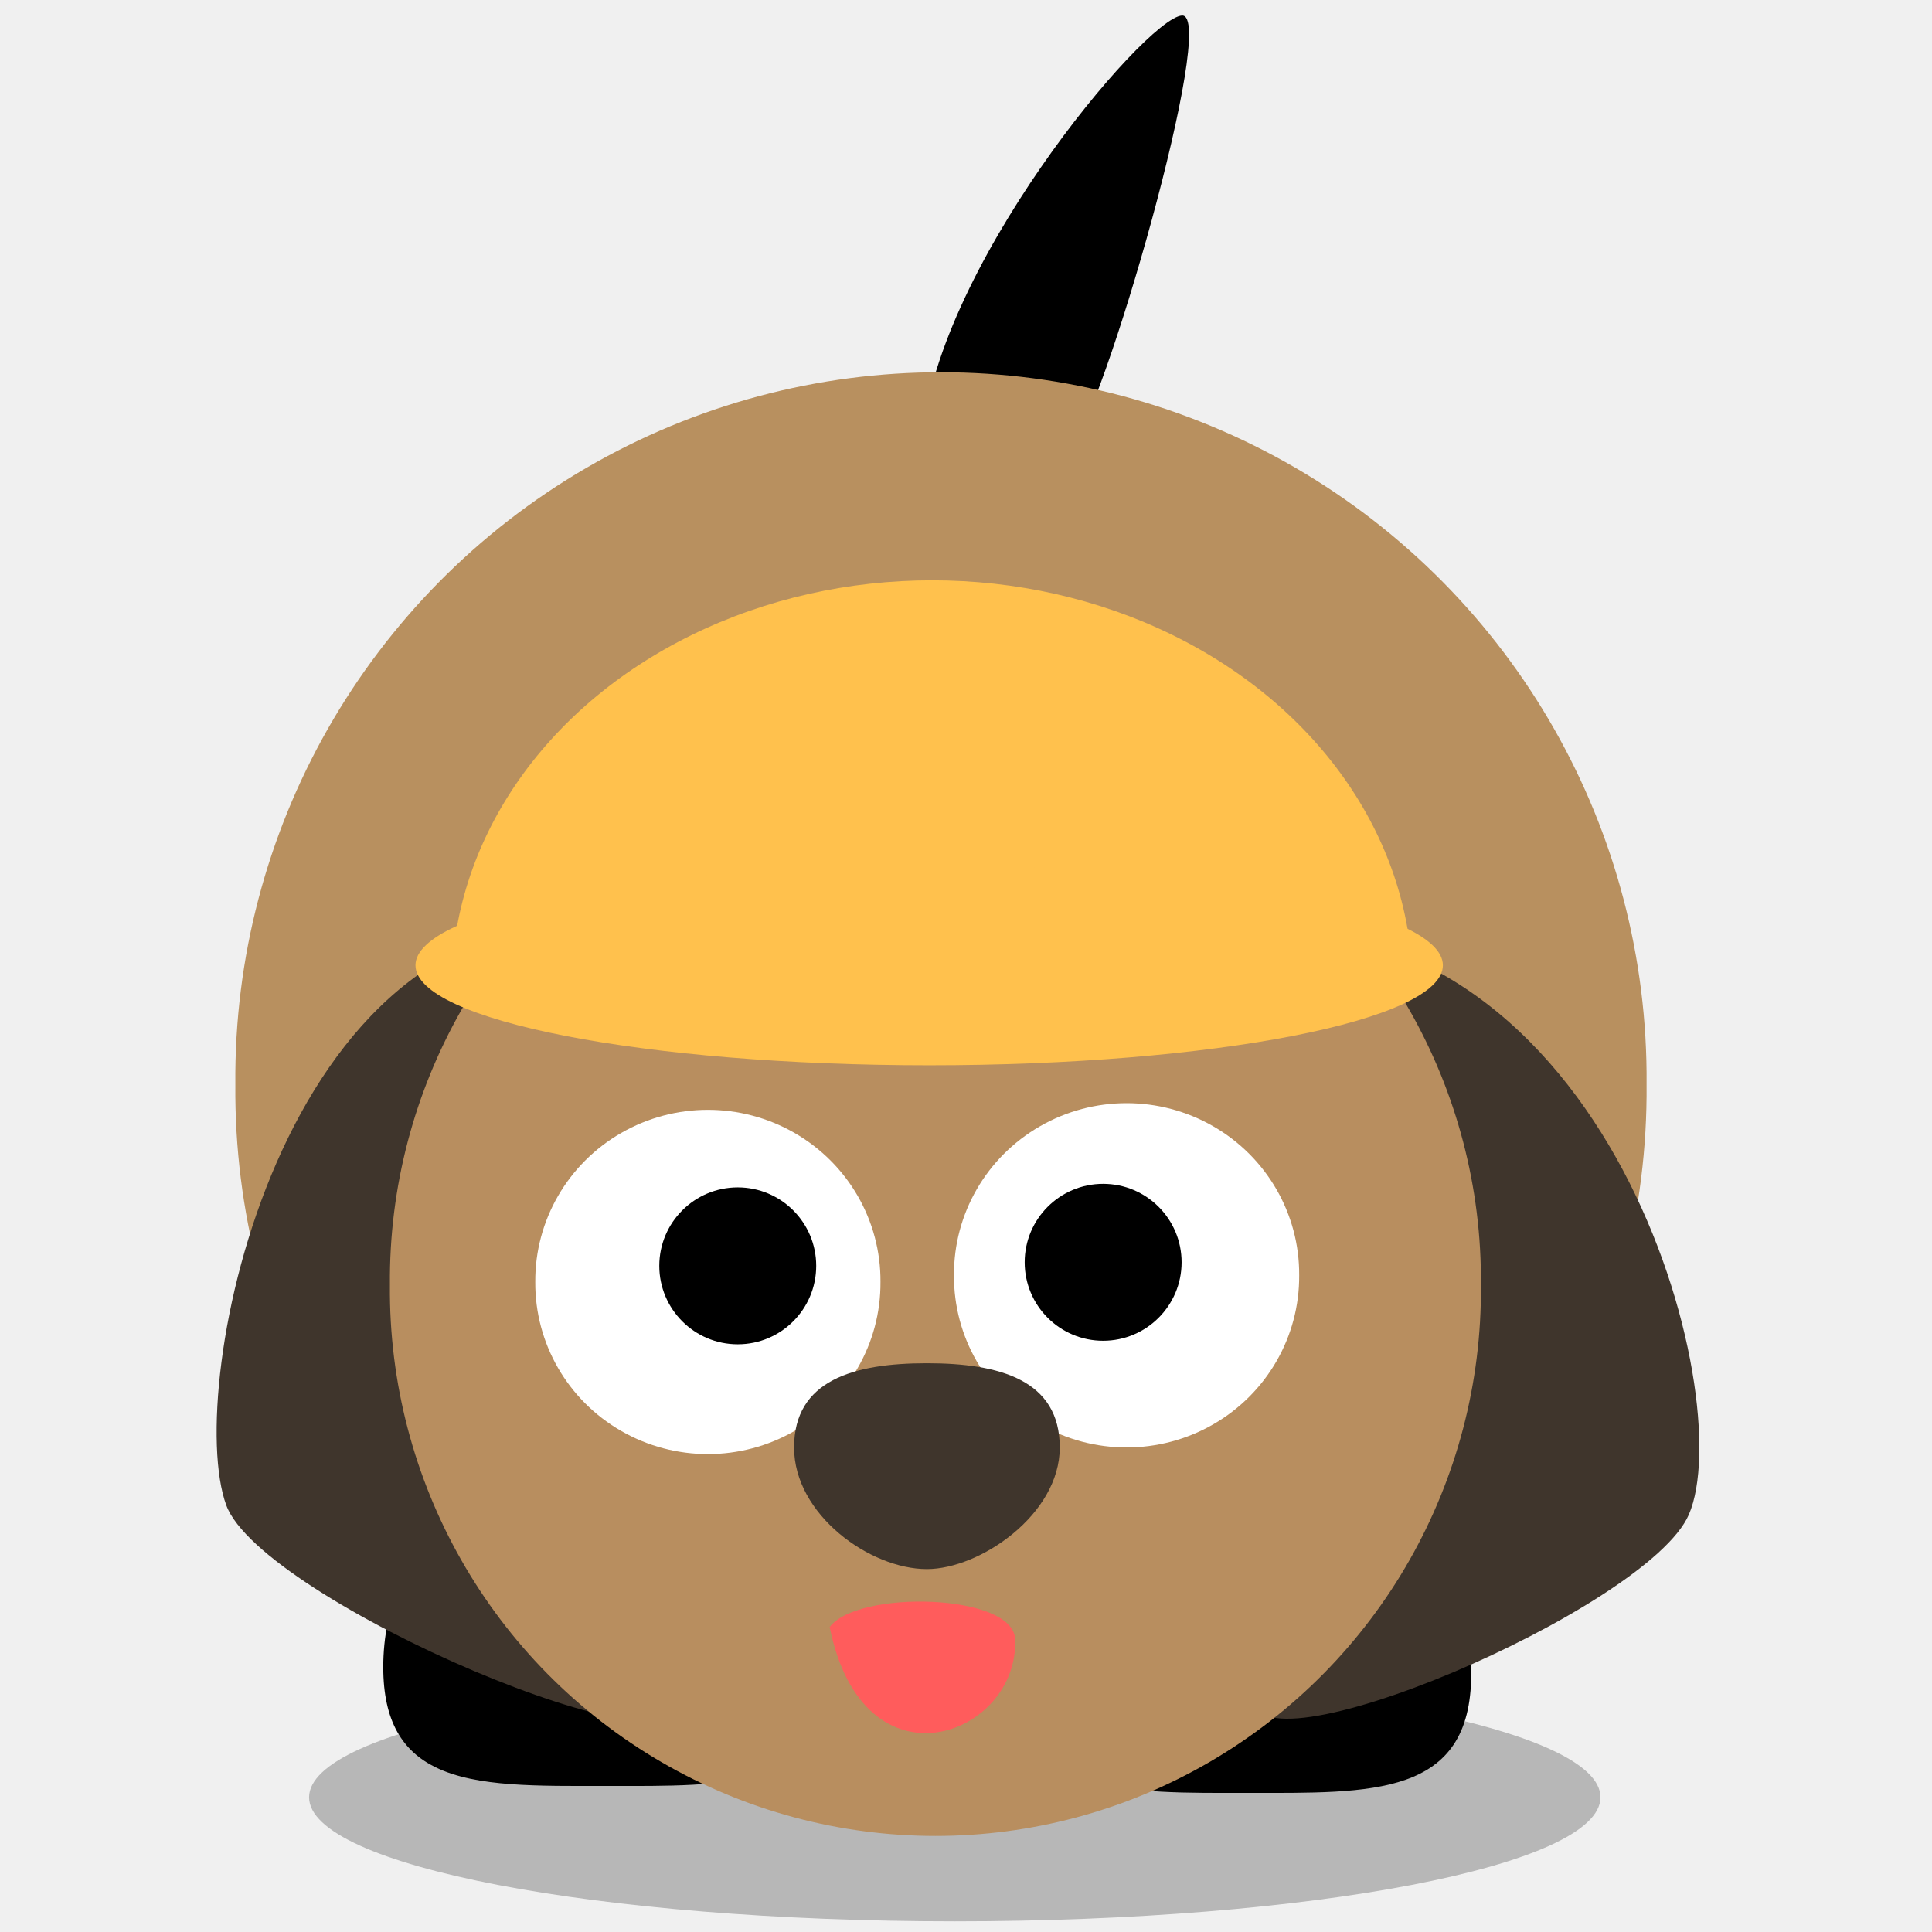
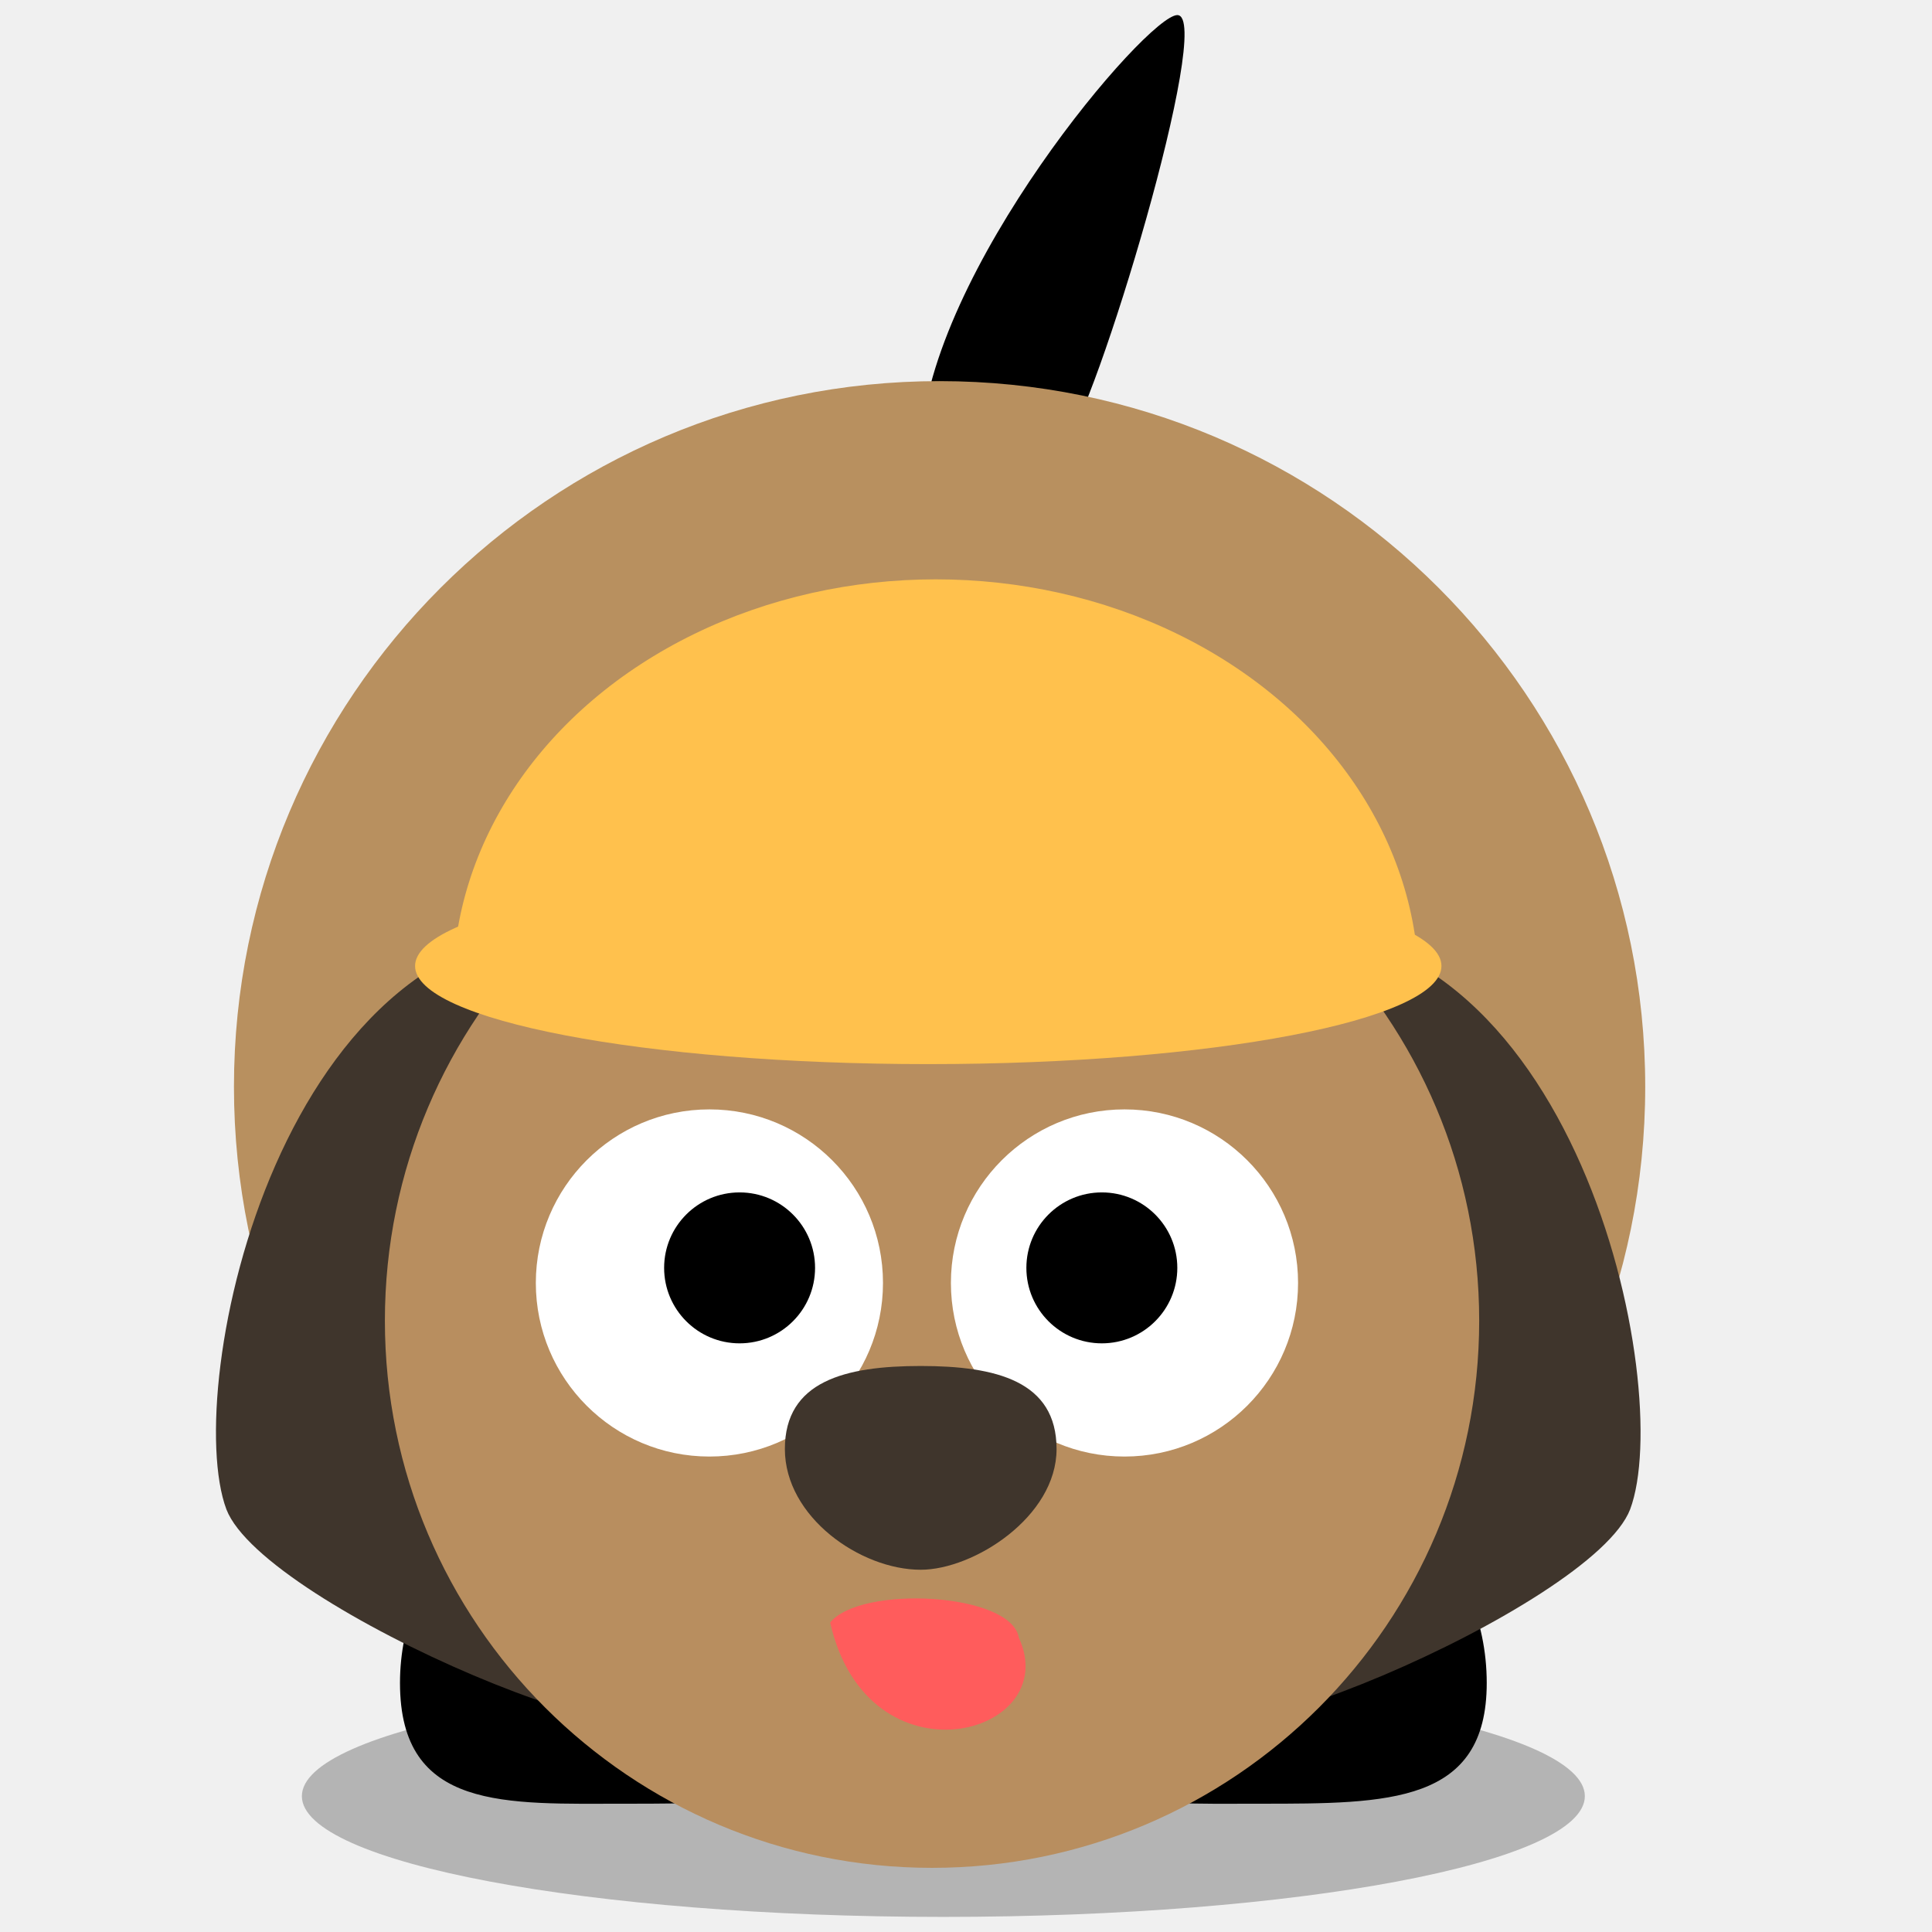
<svg xmlns="http://www.w3.org/2000/svg" width="256" height="256" version="1.1" viewBox="0 0 256 256">
-   <path id="tail" d="m 122.122,59.307 c 1.137,-23.127 29.554,-56.87 34.48,-57.249 4.926,-0.379 -10.609,53.458 -14.777,57.249 -4.168,3.791 -19.324,1.137 -19.703,0 z" fill="#000000" style="fill:#000000;fill-opacity:1;stroke:none;" />
-   <ellipse id="shadow" cx="126.513" cy="238.151" rx="85.558" ry="16.433" style="opacity:0.997;fill:#000000;fill-opacity:0.242" />
-   <path id="paw-right" d="m 194.94,221.819 c 0,16.333 -13.246,15.749 -29.577,15.749 -16.323,0 -29.577,0.584 -29.577,-15.749 0,-16.341 13.254,-29.595 29.577,-29.595 16.331,0 29.577,13.255 29.577,29.595 z" fill="#bf5f00" stroke-linecap="round" stroke-width="4" stroke="#000000" stroke-linejoin="round" style="fill:#000000;fill-opacity:1;stroke:none;stroke-width:3;stroke-miterlimit:4;stroke-dasharray:none;stroke-opacity:1" />
-   <path id="paw-left" d="m 109.937,220.898 c 0,16.333 -13.246,15.749 -29.577,15.749 -9.078,0 -17.202,0.182 -22.628,-2.464 -4.335,-2.116 -6.949,-6.036 -6.949,-13.285 0,-16.341 13.254,-29.595 29.577,-29.595 16.331,0 29.577,13.255 29.577,29.595 z" fill="#bf5f00" stroke-linecap="round" stroke-width="4" stroke="#000000" stroke-linejoin="round" style="fill:#000000;fill-opacity:1;stroke:none;stroke-width:3;stroke-miterlimit:4;stroke-dasharray:none;stroke-opacity:1" />
-   <path id="body" d="m 218.179,143.693 a 93.5,93.558 0 1 1 -186.993,0 93.5,93.558 0 1 1 186.993,0 z" fill="#bf5f00" stroke-linecap="round" stroke-width="2.204" stroke="#000000" stroke-linejoin="round" style="fill:#b8905f;fill-opacity:1;stroke:none;stroke-width:5;stroke-miterlimit:4;stroke-dasharray:none" />
-   <path id="ear-right" d="m 164.58,123.146 c 48.897,-3.062 65.876,62.164 59.198,77.554 -5.431,12.509 -58.975,35.389 -57.764,23.913 3.926,-37.235 -16.686,-100.512 -1.434,-101.467 z" fill="#000000" stroke-width="4" stroke="#000000" fill-rule="evenodd" stroke-linejoin="round" style="fill:#3f352c;fill-opacity:1;stroke:none;stroke-width:3;stroke-miterlimit:4;stroke-dasharray:none;stroke-opacity:1" />
-   <path id="ear-left" d="m 78.96,122.609 c -41.816,-3.089 -54.685,61.325 -48.975,76.848 4.645,12.618 62.386,37.335 61.35,25.76 -3.358,-37.559 0.667,-101.645 -12.375,-102.609 z" fill="#000000" stroke-width="4" stroke="#000000" fill-rule="evenodd" stroke-linejoin="round" style="fill:#3f352c;fill-opacity:1;stroke:none;stroke-width:3;stroke-miterlimit:4;stroke-dasharray:none;stroke-opacity:1" />
-   <path id="head" d="m 196.228,170.284 a 72.284,72.329 0 1 1 -144.562,0 72.284,72.329 0 1 1 144.562,0 z" fill="#bf5f00" stroke-linecap="round" stroke-width="2.851" stroke="#000000" stroke-linejoin="round" style="fill:#b88e5f;fill-opacity:1;stroke:none;stroke-width:5;stroke-miterlimit:4;stroke-dasharray:none" />
-   <path id="eye-left" d="m 116.668,169.866 a 22.871,22.658 0 1 1 -45.741,0 22.871,22.658 0 1 1 45.741,0 z" fill="#ffffff" stroke-linecap="round" stroke-width="4" stroke="#000000" stroke-linejoin="round" style="stroke:none" />
-   <path id="eye-right" d="m 172.149,168.986 a 22.871,22.66 0 1 1 -45.741,0 22.871,22.66 0 1 1 45.741,0 z" fill="#ffffff" stroke-linecap="round" stroke-width="9.931" stroke="#000000" stroke-linejoin="round" style="stroke:none;stroke-width:4;stroke-miterlimit:4;stroke-dasharray:none" />
-   <path id="nose" d="m 140.424,191.797 c 0,8.894 -10.59,16.115 -17.606,16.115 -7.549,0 -17.599,-7.221 -17.599,-16.115 0,-8.901 7.887,-11.161 17.599,-11.161 9.719,0 17.606,2.261 17.606,11.161 z" style="fill:#3f352c;fill-opacity:1;stroke:none;stroke-width:1" />
-   <path style="opacity:0.997;fill:#FFC14D;fill-opacity:1;stroke:none;stroke-width:3.357;stroke-linecap:round;stroke-linejoin:round;stroke-miterlimit:4;stroke-dasharray:none;stroke-opacity:1;paint-order:markers fill stroke" id="hat" type="arc" cx="-125.795" cy="-137.134" rx="61.251" ry="46.802" start="0" end="3.142" open="true" arc-type="arc" d="m 59.83,130.931 a 63.677,54.038 0 0 1 31.838,-46.798 63.677,54.038 0 0 1 63.677,10e-7 63.677,54.038 0 0 1 31.838,46.798" />
-   <path id="mouth" d="m 134.509,217.234 c 0.508,12.788 -20.083,20.592 -24.572,-1.64 3.706,-4.979 24.42,-4.473 24.572,1.64 z" fill="#ff0000" stroke-width="4" stroke-linecap="round" stroke="#000000" fill-rule="evenodd" stroke-linejoin="round" style="fill:#ff5c5c;fill-opacity:1;stroke:none;stroke-width:2;stroke-miterlimit:4;stroke-dasharray:none;stroke-opacity:1" />
-   <circle fill="#000000" stroke="#000000" stroke-width="2.851" stroke-dasharray="none" stroke-linejoin="round" stroke-linecap="round" stroke-opacity="null" cx="97.756" cy="167.731" id="pupil-left" style="stroke:none;stroke-width:8;stroke-miterlimit:4;stroke-dasharray:none" r="10.396" />
-   <circle fill="#000000" stroke="#000000" stroke-width="2.851" stroke-dasharray="none" stroke-linejoin="round" stroke-linecap="round" stroke-opacity="null" cx="146.172" cy="167.261" id="pupil-right" style="stroke:none;stroke-width:8;stroke-miterlimit:4;stroke-dasharray:none" r="10.396" />
-   <ellipse style="opacity:0.997;fill:#FFC14D;fill-opacity:1;stroke:none;stroke-width:4;stroke-linecap:round;stroke-linejoin:round;stroke-miterlimit:4;stroke-dasharray:none;stroke-opacity:1;paint-order:markers fill stroke" id="hat-brim" cx="123.122" cy="127.907" rx="68.068" ry="13.249" />
+   <ellipse id="shadow" cx="125" cy="238" rx="85" ry="16" style="fill: #000000; fill-opacity: 0.25" />
+   <path id="tail" d="m 122, 59 c 1, -23 30, -57 34, -57 5, 0 -11, 53 -15, 57 -4, 4 -19, 1 -20, 0 z" style="fill: #000000" />
+   <path id="paw-right" d="m 197, 223 c 0, 16 -13, 16 -30, 16 -16, 0 -30, 1 -30, -16 0, -16 13, -30 30, -30 16, 0 30, 13 30, 30 z" style="fill: #000000" />
+   <path id="paw-right-3" d="m 113, 223 c 0, 16 -13, 16 -30, 16 -16, 0 -30, 1 -30, -16 0, -16 13, -30 30, -30 16, 0 30, 13 30, 30 z" style="fill: #000000" />
+   <path id="body" d="m 218, 144 a 93, 93 0 1 1 -187, 0 93, 93 0 1 1 187, 0 z" style="fill: #b8905f" />
+   <path id="ear-left" d="m 79, 123 c -42, -3 -55, 61 -49, 77 5, 13 62, 37 61, 26 -3, -38 1, -102 -12, -103 z" style="fill: #3f352c" />
+   <path id="ear-right" d="m 167, 123 c 42, -3 55, 61 49, 77 -5, 13 -62, 37 -61, 26 3, -38 -1, -102 12, -103 z" style="fill: #3f352c" />
+   <path id="head" d="m 196, 175 a 72, 72 0 1 1 -145, 0 72, 72 0 1 1 145, 0 z" style="fill: #b88e5f" />
+   <path id="eye-left" d="m 117, 170 a 23, 23 0 1 1 -46, 0 23, 23 0 1 1 46, 0 z" style="fill: #ffffff" />
+   <path id="eye-right" d="m 172, 170 a 23, 23 0 1 1 -46, 0 23, 23 0 1 1 46, 0 z" style="fill: #ffffff" />
+   <path id="nose" d="m 140, 192 c 0, 9 -11, 16 -18, 16 -8, 0 -18, -7 -18, -16 0, -9 8, -11 18, -11 10, 0 18, 2 18, 11 z" style="fill: #3f352c" />
+   <path id="mouth" d="m 135, 217 c 06, 13 -20, 20 -25, -2 4, -5 24, -4 25, 2 z" style="fill: #ff5c5c" />
+   <circle id="pupil-left" cx="98" cy="168" r="10" style="fill: #000000" />
+   <circle id="pupil-right" cx="146" cy="168" r="10" style="fill: #000000" />
+   <path id="hat" type="arc" cx="-126" cy="-137" rx="61" ry="47" start="0" end="3.14" open="true" arc-type="arc" d="m 60, 131 a 64, 54 0 0 1 32, -47 64, 54 0 0 1 64, 0 64, 54 0 0 1 32, 47" style="fill: #FFC14D" />
+   <ellipse id="hat-brim" cx="123" cy="128" rx="68" ry="13" style="fill: #FFC14D" />
</svg>
